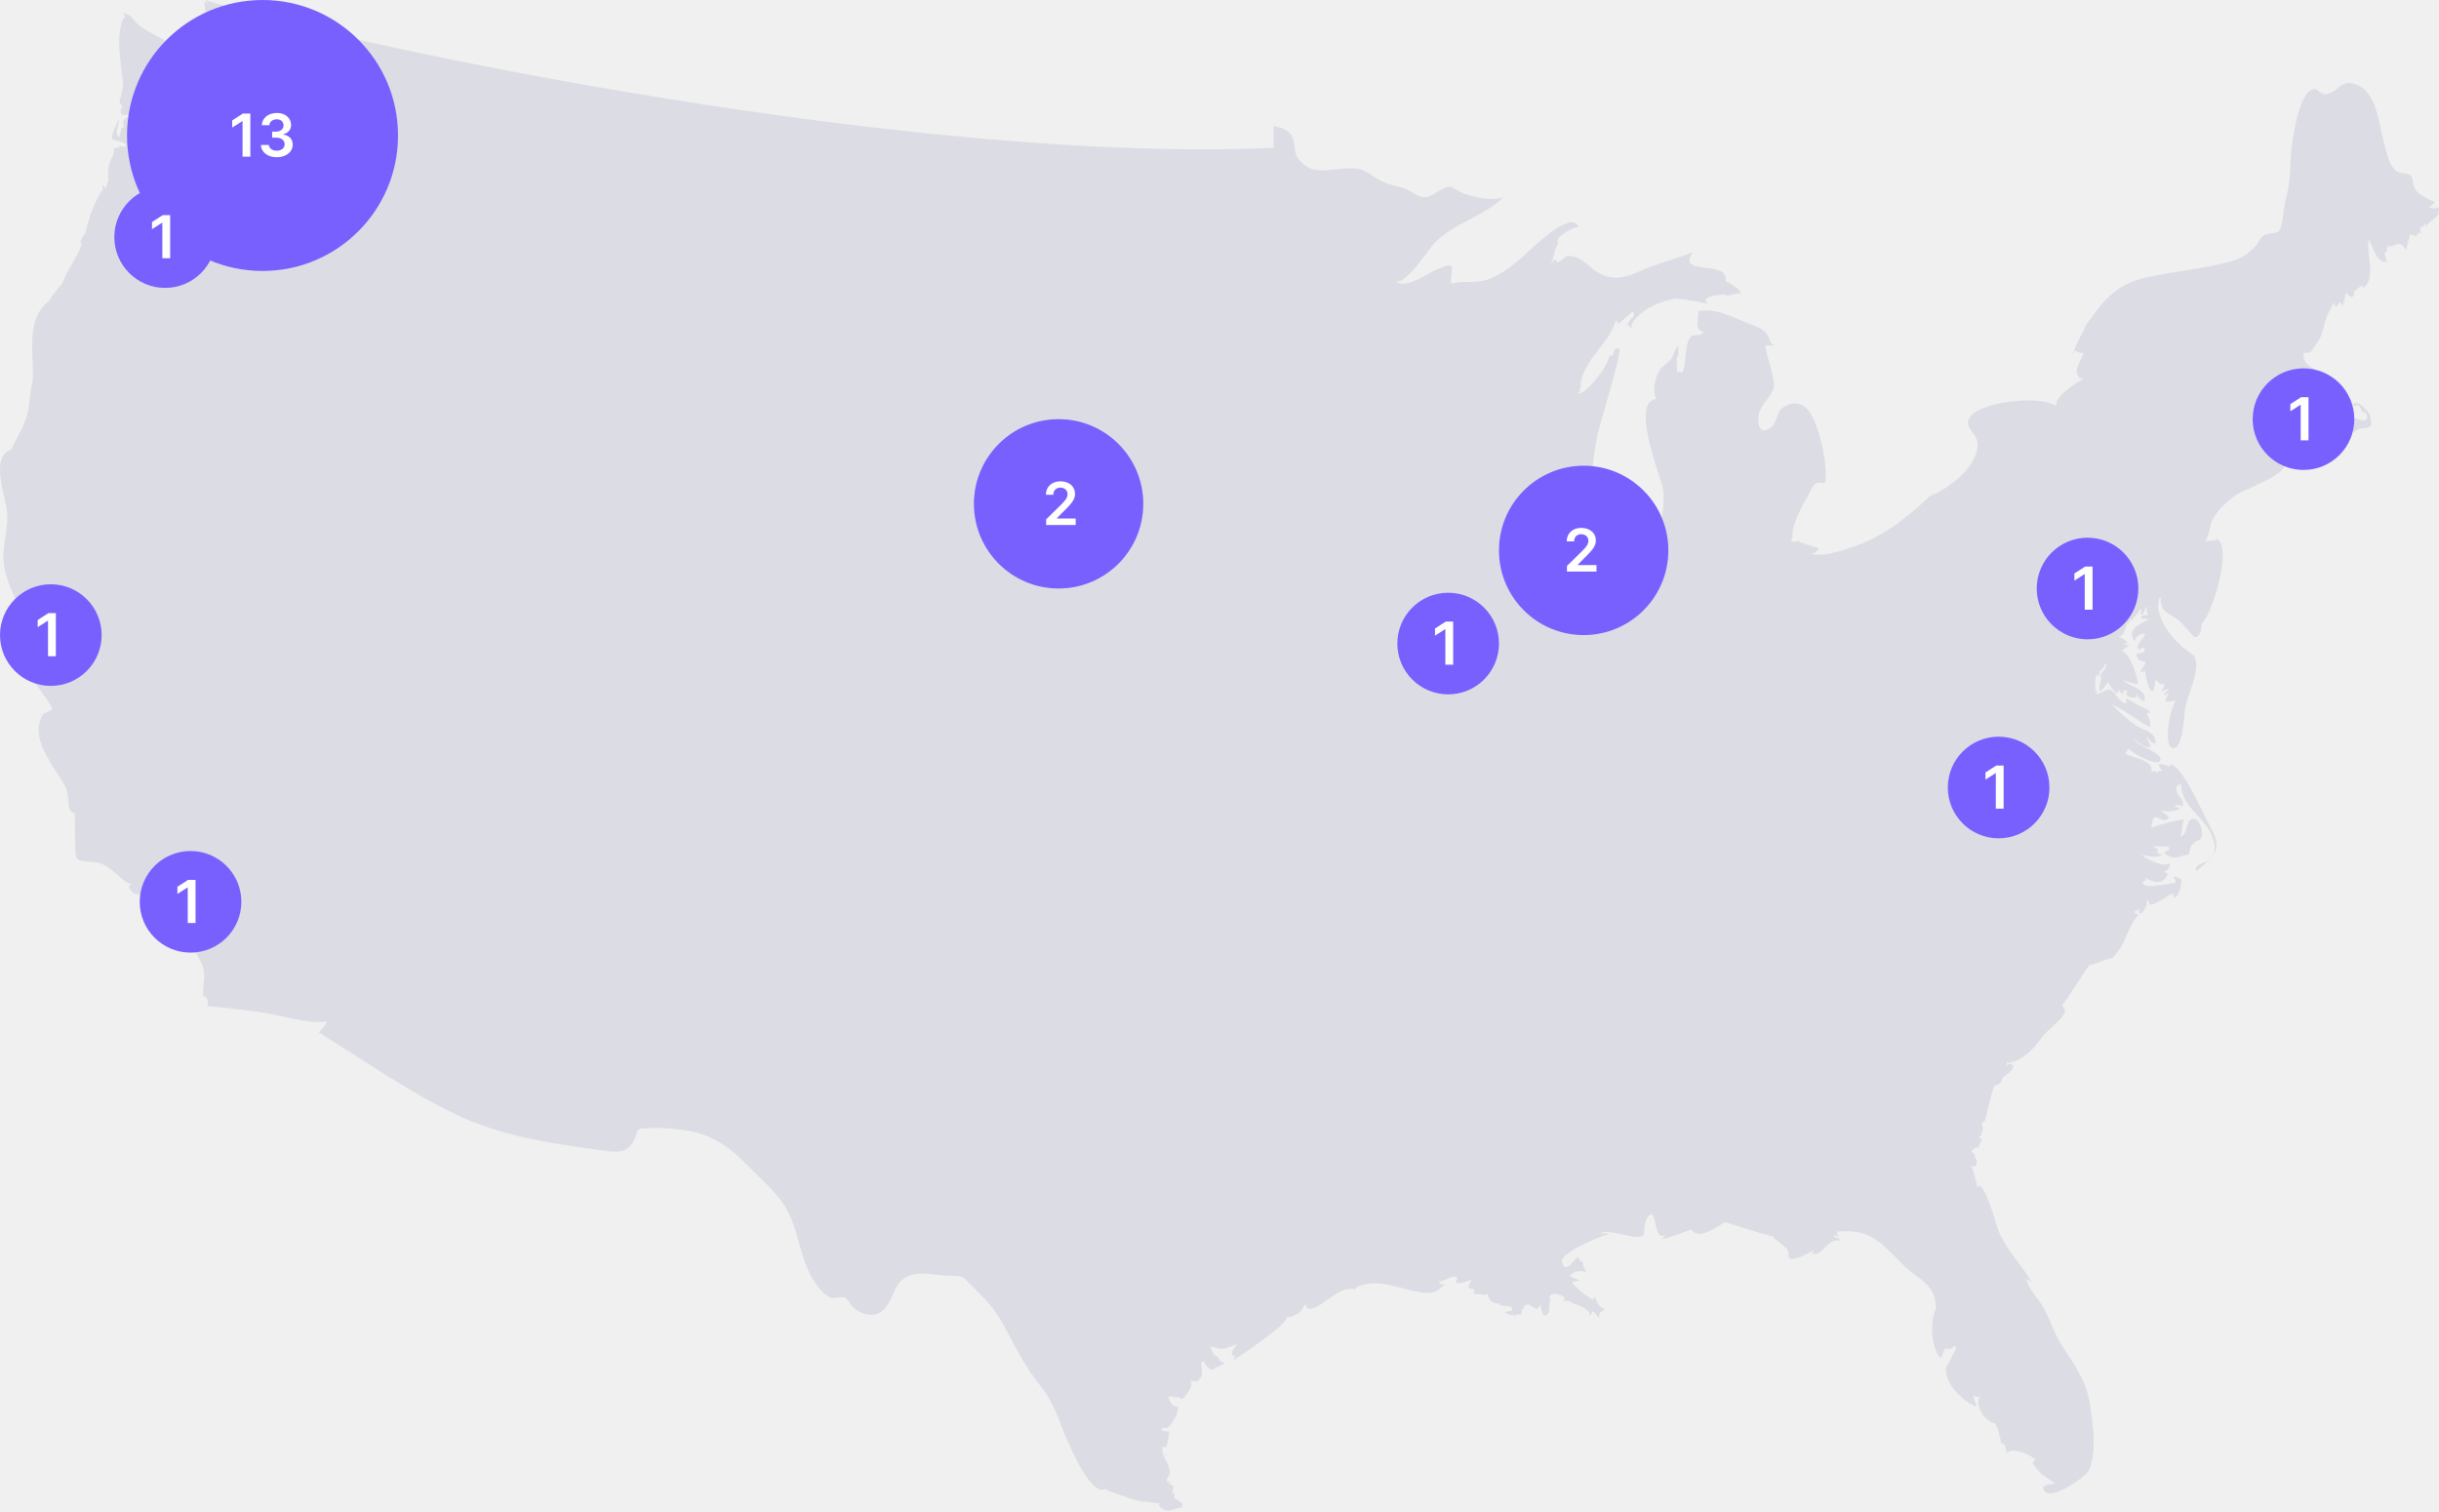
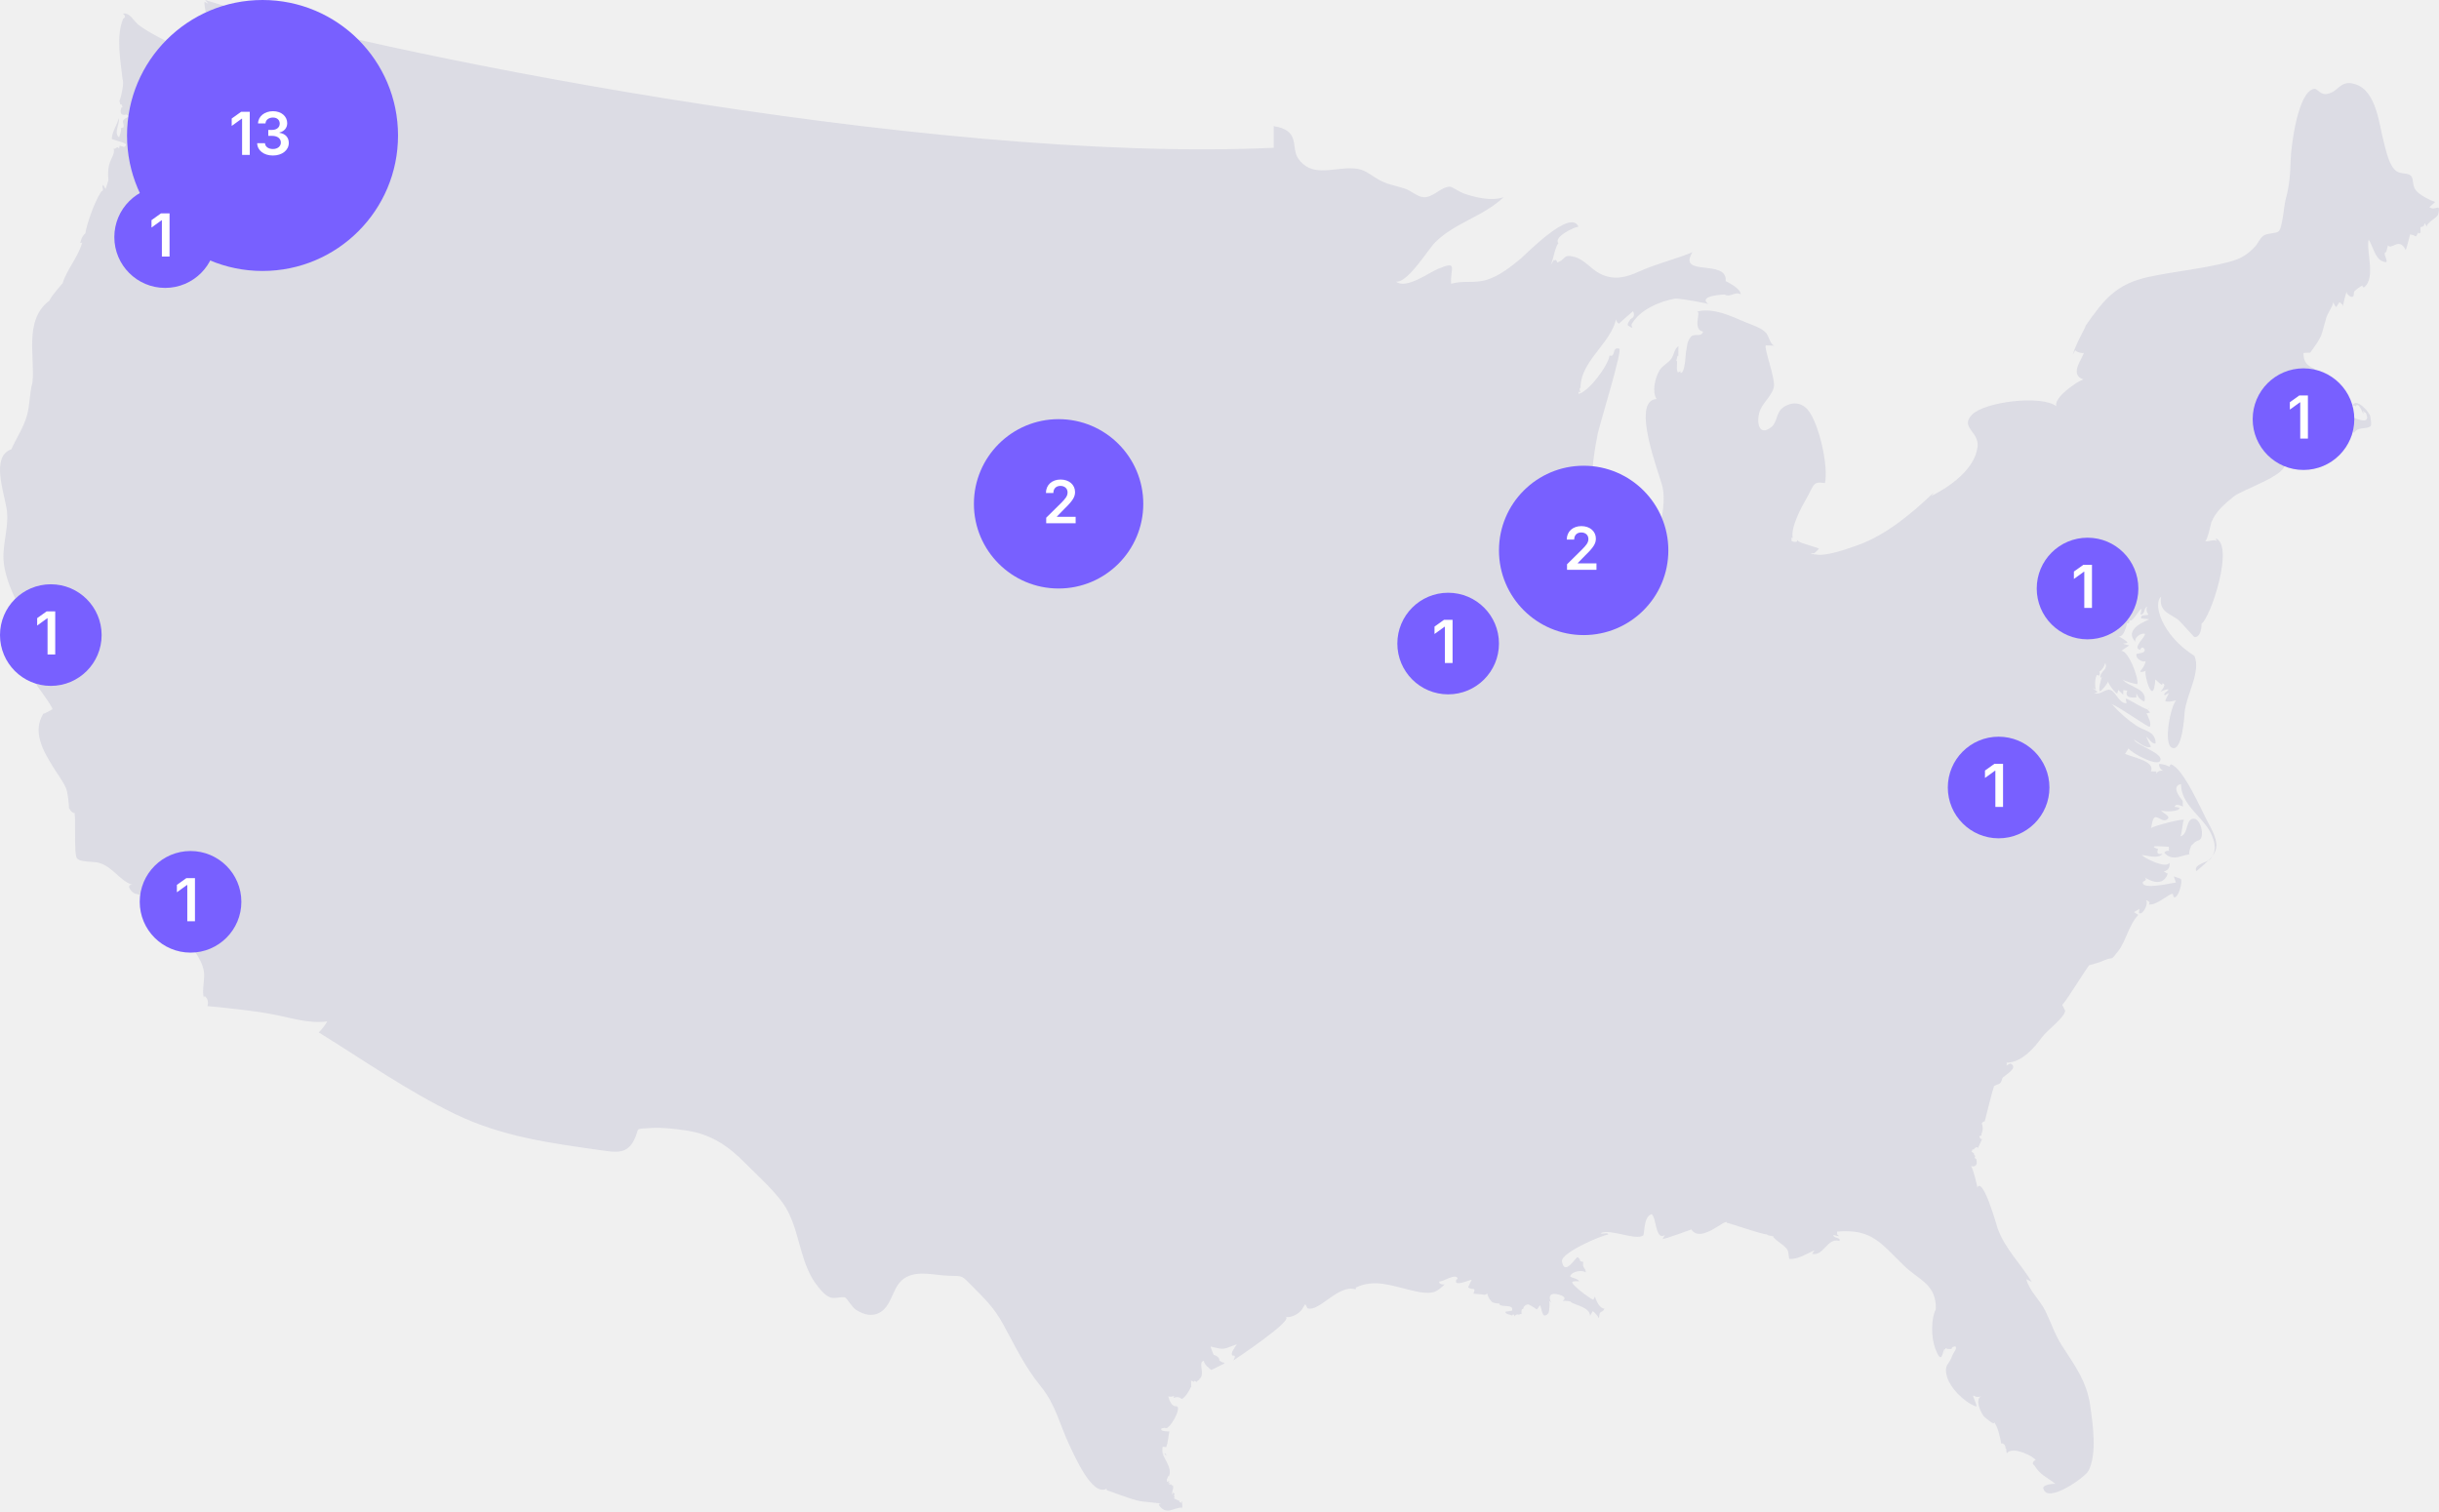
<svg xmlns="http://www.w3.org/2000/svg" width="576" height="357" viewBox="0 0 576 357" fill="none">
  <path d="M510.426 140.891L510.362 140.898C509.895 144.312 511.917 144.697 514.247 146.26C514.881 146.683 518.087 150.45 518.234 150.463C519.745 150.636 519.962 147.971 519.917 147.336C522.183 145.613 527.7 128.705 523.252 127.155C523.354 127.424 523.463 127.687 523.565 127.956C523.226 127.065 521.319 128.167 520.749 127.744C521.21 128.084 522.183 123.49 522.247 123.343C523.29 120.774 525.389 119.012 527.488 117.301C529.524 115.648 539.584 112.452 539.578 109.703C540.41 111.369 545.959 109.114 545.824 108.601C544.98 106.339 546.055 103.873 545.063 101.637C547.008 101.951 547.072 105.603 547.034 107.051C547.597 106.634 548.864 105.872 549.165 105.66C549.204 105.519 549.37 105.526 549.37 105.526C549.632 105.475 549.805 105.571 549.895 105.814C550.048 104.039 551.578 101.919 553.12 101.086C552.602 102.156 553.76 102.758 553.229 104.187C553.76 103.61 554.164 102.969 554.253 103.636C554.592 103.514 554.74 103.328 554.804 103.059L554.829 103.424C555.488 103.258 555.527 102.412 555.642 101.874C555.802 101.957 555.904 102.105 555.93 102.297C556.807 100.644 559.015 101.49 559.821 100.644C560.147 100.304 559.924 99.452 559.783 98.401C559.648 97.389 556.468 93.776 555.559 95.775C555.911 95.858 556.282 95.679 556.269 96.089C556.871 94.634 557.901 97.299 558.106 97.774C558.151 97.402 558.093 97.261 558.183 96.96C558.24 97.178 558.484 97.504 558.445 97.434C558.522 97.441 558.605 97.453 558.682 97.46C560.896 102.06 551.84 96.736 550.727 95.621L550.464 95.781C550.618 95.269 550.266 94.884 549.728 94.628C549.645 94.692 549.607 94.782 549.62 94.891C549.332 94.577 548.487 94.32 548.148 94.288C547.712 94.66 547.271 93.936 547.533 93.93C547.354 94.115 548.25 91.418 548.173 91.578C547.962 91.194 547.642 91.034 547.2 91.104C548.282 90.579 547.757 89.887 548.602 89.028C547.232 86.382 544 87.35 544 83.442V83.365L545.594 83.288C546.298 82.244 547.975 80.174 548.397 78.573C548.685 77.471 549.069 76.292 549.332 75.222C549.632 74.011 550.938 72.352 551.066 71.282C551.111 71.769 551.386 72.191 551.712 72.544C552.685 71.23 552.32 71.057 553.069 71.916L553.146 71.756C553.255 71.846 553.242 72.307 553.261 72.467C553.287 72.441 554.048 68.591 554.292 68.918C553.831 69.2 555.034 70.084 555.226 70.109C556.308 70.244 555.565 68.95 556.16 68.655C556.084 68.693 558.298 66.912 557.888 67.579C558.023 67.675 558.125 67.796 558.202 67.944C561.21 65.855 558.733 59.256 559.386 56.565C560.199 57.795 560.935 60.871 562.368 61.575C565.204 62.972 562.202 59.679 563.546 59.512C563.527 59.525 564 57.847 563.904 57.879C564.756 59.269 566.522 55.861 568.103 58.981C568.199 59.442 569.127 55.457 569.178 55.354C569.671 55.438 570.131 55.592 570.567 55.828C570.784 55.476 571.002 55.124 571.219 54.778C571.059 55.194 571.207 55.245 571.661 54.919C571.443 52.362 572.013 54.624 572.666 52.728C572.826 53.022 572.979 53.324 573.139 53.618C572.883 52.638 575.655 51.421 575.834 50.581C576.467 47.615 575.187 50.037 573.722 48.916C573.805 48.896 575.085 47.705 575.085 47.705C573.703 47.243 571.431 46.045 570.541 44.963C569.696 43.931 570.023 42.374 569.472 41.638C568.788 40.728 567.181 41.227 566.023 40.465C564.212 39.273 563.54 35.699 563.008 33.751C561.856 29.542 561.299 21.469 556.218 19.887C552.653 18.778 552.442 21.552 549.696 22.167C547.949 22.558 547.367 20.886 546.548 20.989C542.688 21.469 541.076 34.481 540.973 37.627C540.852 41.292 540.698 43.771 539.757 47.218C539.367 48.64 539.066 53.81 538.1 54.669C537.511 55.194 535.488 55.002 534.586 55.643C533.658 56.296 533.319 57.411 532.576 58.212C530.688 60.243 529.114 61.153 526.375 61.877C520.25 63.485 513.799 64.055 507.604 65.368C499.7 67.047 496.903 70.712 492.487 77.009C492.833 76.894 490.202 81.142 489.492 83.813C489.71 83.416 489.927 83.025 490.138 82.628C489.844 82.942 491.674 83.583 492.116 83.339C491.873 84.646 488.545 88.458 492.013 89.618C490.49 90.098 484.948 93.923 485.633 95.948C482.151 93.244 468.679 94.871 465.71 97.947C462.81 100.951 467.425 101.964 467.034 105.475C466.439 110.818 460.468 114.976 456.052 117.173C456.302 116.936 456.5 116.667 456.654 116.36C451.54 121.222 445.415 126.399 438.683 128.782C436.225 129.654 430.971 131.55 428.647 130.916L428.494 131.127L428.468 130.839C428.756 130.743 427.7 131.082 427.707 130.736C427.975 130.685 428.251 130.653 428.519 130.634C428.519 130.634 429.844 129.378 429.518 129.634C429.787 129.385 425.108 128.34 424.686 127.796L424.372 127.507C424.398 127.629 424.423 127.751 424.449 127.873C424.084 128.116 423.387 127.962 423.086 127.77C423.086 127.776 422.99 126.284 423.425 127.219C422.689 124.759 425.505 119.646 426.695 117.59C428.398 114.649 428.014 113.605 430.983 114.104C431.86 110.113 429.569 99.888 426.913 96.761C425.422 95.012 423.118 94.807 421.108 96.236C419.374 97.466 419.815 99.785 418.196 100.977C415.38 103.046 414.868 99.843 415.444 97.575C416.02 95.326 418.267 93.776 418.894 91.546C419.425 89.669 416.494 82.135 417.012 81.577C417.665 81.597 418.324 81.616 418.977 81.635C417.831 81.039 417.819 79.29 416.903 78.444C415.655 77.291 413.953 76.83 412.423 76.189C408.872 74.703 404.795 72.627 400.814 73.569C401.774 73.787 399.617 77.804 402.203 78.323C401.844 79.719 400.148 78.694 399.387 79.482C398.35 80.546 398.401 82.045 398.139 83.384C398.062 83.762 397.928 88.618 396.801 88.016C397.211 87.209 396.462 88.099 396.2 87.888C395.726 87.074 396.372 84.691 395.86 85.287C395.969 84.87 396.078 84.448 396.174 84.025L396.36 84.153C396.372 83.346 396.379 82.545 396.385 81.737C395.348 82.462 395.361 83.884 394.651 84.806C393.947 85.722 392.59 86.414 391.982 87.375C390.843 89.182 390.1 92.558 391.214 94.243C384.987 94.647 391.982 112.118 392.66 115.142C393.768 120.095 390.971 134.433 383.784 133.389C378.74 132.658 376.82 124.432 376.283 120.415C375.483 114.425 376.123 108.159 377.371 102.278C377.883 99.862 383.24 82.628 382.401 82.353C380.622 81.769 381.588 84.576 380.11 83.948C379.88 86.248 375.144 92.584 372.788 93.039C372.75 92.482 372.929 92.379 373.313 92.725C373.102 92.379 373.025 92.001 373.076 91.597C373.166 91.674 373.23 91.629 373.262 91.783C373.108 84.646 381.87 80.552 381.87 73.447C381.704 74.543 381.23 75.67 382.312 76.471C382.619 76.119 385.678 73.492 385.672 73.486C386.158 74.613 385.729 75.03 385.038 75.395C384.827 75.869 384.2 76.433 384.488 76.894C384.648 76.971 385.179 77.374 385.486 77.419C385.435 77.24 385.211 76.779 385.384 76.497C387.304 73.146 391.95 71.16 395.624 70.532C396.36 70.404 403.707 71.666 403.547 71.897C400.699 69.802 407.143 69.552 407.329 69.558C408.577 70.372 409.78 68.713 411.105 69.533C411.016 67.995 407.937 66.656 407.534 66.38C408.001 61.05 396.04 65.522 399.688 59.577C395.502 61.294 391.201 62.274 387.054 64.144C383.931 65.56 381.147 66.259 377.896 64.657C375.816 63.632 374.196 61.338 371.905 60.698C368.949 59.871 369.896 61.358 367.713 61.992C367.79 61.934 367.528 61.076 367.086 61.518L366.926 61.415C366.664 61.947 366.344 62.44 365.953 62.889C366.734 62.312 367.086 58.539 368.027 57.45C366.837 55.957 371.841 53.586 372.776 53.535C370.843 49.153 360.353 60.121 358.901 61.294C356.597 63.151 354.062 65.163 351.201 66.06C348.117 67.028 345.627 66.169 342.702 67.015C342.44 63.382 344.501 61.473 339.579 63.517C337.358 64.439 332.066 68.399 329.71 66.515C332.456 66.855 337.243 58.929 338.945 57.225C343.592 52.593 350.35 51.12 355.086 46.577C352.213 47.57 348.475 46.648 345.704 45.706C344.904 45.43 342.805 44.078 342.433 44.091C340.149 44.168 338.433 46.763 336.136 46.564C334.677 46.443 333.23 45.02 331.771 44.546C329.077 43.662 327.464 43.617 325.058 42.112C322.638 40.606 321.826 39.709 318.67 39.748C314.286 39.799 309.557 41.785 306.555 37.396C304.808 34.763 307.202 30.791 300.802 29.791C300.802 31.496 300.802 33.2 300.802 34.91C217.602 38.729 84.483 11.551 48.47 0C48.611 0.288 49.027 0.57 49.174 0.859C49.187 0.916 48.381 0.429 48.361 0.429C48.009 0.474 48.88 4.273 48.873 4.228C50.211 2.601 51.625 7.035 49.277 6.304C49.405 6.81 48.637 6.657 47.811 6.964C47.894 7.451 48.016 7.932 48.169 8.406C48.342 8.117 48.637 13.358 49.149 13.666C48.809 13.326 50.665 14.768 50.256 15.005L50.23 15.107C47.325 16.151 47.619 19.054 47.657 21.046C47.517 20.623 47.35 20.207 47.209 19.784C46.269 20.944 46.275 22.622 45.91 23.987C44.861 23.987 44.509 22.808 44.509 22.808C45.302 22.097 45.641 20.502 45.584 19.496L44.982 19.573C46.051 17.619 46.275 15.979 45.725 15.908C44.931 15.806 45.328 11.519 45.328 11.519C45.021 11.609 43.273 12.045 43.248 12.057C43.248 12.057 43.414 11.026 42.07 10.405C42.147 10.334 40.553 11.007 39.497 9.854C39.657 9.886 34.864 7.579 32.669 5.837C31.613 4.997 30.685 2.909 29.027 3.21C29.597 3.697 29.738 4.03 29.104 4.395C27.325 8.572 28.496 14.543 28.944 18.689C29.392 19.528 28.605 22.923 28.208 23.865L28.342 24.339L28.393 24.647H28.681L28.944 25.256L28.784 25.358C28.72 25.018 27.702 27.658 29.859 27.043C30.397 27.286 30.595 27.626 30.019 27.748C30.019 27.748 29.296 28.042 29.072 28.478C28.893 28.856 29.494 29.772 29.046 30.189L28.809 30.112L28.547 30.368C28.745 30.817 28.259 31.899 28.125 32.45C26.774 31.387 28.349 29.26 28.048 27.927C27.632 29.593 26.448 31.073 26.397 32.841C26.435 32.86 29.002 33.661 28.79 33.591C30.672 34.18 29.187 34.609 29.354 34.731C28.995 34.629 28.643 34.526 28.285 34.417C28.157 34.488 28.201 34.885 28.201 34.885L27.913 35.045L27.965 34.885C27.587 34.462 27.209 35.461 26.838 35.039C27.331 37.146 25.174 37.422 25.584 42.381C25.622 42.836 25.117 43.899 24.95 44.655C24.752 44.444 24.547 43.88 24.349 43.669C23.894 44.136 24.765 45.052 23.952 45.174C22.096 48.006 20.329 53.541 20.169 55.098C19.523 55.617 19.088 56.597 18.934 57.405C19.094 57.373 19.248 57.315 19.408 57.283C18.442 60.8 15.811 63.549 14.736 67.021C15.523 66.034 12.106 69.847 11.638 71.032C5.546 75.593 8.355 84.473 7.651 90.419C6.947 92.93 7.082 95.582 6.378 98.1C5.578 100.945 3.894 103.431 2.691 106.109C3.114 105.577 2.474 106.461 2.563 106.16C-2.09 107.96 0.88 115.898 1.558 120.159C2.218 124.31 0.598 128.142 0.835 132.274C1.142 137.624 5.258 144.844 5.238 143.806C3.856 145.248 7.67 149.265 8.208 150.847C9.002 153.179 7.773 155.537 7.722 157.875C7.664 160.438 8.291 161.386 9.821 163.443C10.179 163.923 12.829 167.607 12.323 167.556C12.323 167.562 10.416 168.658 10.25 168.556C7.626 172.701 10.109 177.198 12.349 180.85C13.398 182.567 14.666 184.201 15.536 186.02C15.997 186.981 16.31 190.089 16.31 191.018L16.413 190.992C16.541 191.46 17.066 191.87 17.462 192.094C17.469 192.017 17.482 191.934 17.488 191.857C18.038 191.742 17.354 201.589 18.16 202.704C18.883 203.709 22.141 203.434 23.35 203.786C26.691 204.741 28.317 208.085 31.241 208.963C29.411 208.937 31.382 211.161 32.118 211.116C32.118 211.116 36.182 211.987 37.712 213.749C38.864 215.069 38.185 217.587 39.779 218.656C40.208 218.554 41.68 218.65 41.641 218.266C42.288 219.207 43.35 220.796 43.741 220.918C45.091 223.948 47.459 225.941 48.125 229.292C48.483 231.105 47.619 234.161 48.144 235.525L48.355 235.263C49.078 235.916 49.289 236.704 48.976 237.633C53.987 238.127 59.024 238.607 63.984 239.491C68.342 240.266 72.803 241.868 77.289 241.247C76.732 242.201 76.06 243.066 75.286 243.854C85.916 250.415 96.175 257.661 107.452 263.113C118.652 268.527 130.076 270.007 142.255 271.724C145.468 272.179 148.098 272.569 149.73 269.302C151.202 266.355 149.577 266.682 153.43 266.432C156.265 266.246 159.606 266.617 162.402 267.066C167.964 267.95 172.028 270.686 175.919 274.652C179.119 277.919 183.804 281.923 185.935 285.857C189.013 291.527 188.969 298.767 193.218 303.937C194.005 304.891 194.889 305.987 196.092 306.442C197.103 306.826 198.933 306.154 199.586 306.455C200.015 306.653 201.327 308.864 202.14 309.363C203.97 310.497 205.999 311.125 207.983 309.882C210.889 308.063 210.703 303.476 213.961 301.682C216.988 300.01 220.943 301.265 224.143 301.323C227.535 301.381 227.074 301.252 229.602 303.777C232.412 306.583 234.78 308.928 236.751 312.49C239.669 317.775 241.909 322.67 245.749 327.386C249.397 331.864 250.197 336.381 252.604 341.423C253.788 343.896 257.947 353.525 261.314 351.622L261.391 351.962C263.451 352.68 266.395 353.839 268.533 354.397C270.191 354.832 274.389 354.941 274.184 355.242C274.274 355.21 273.723 355.178 273.807 355.146C273.851 355.255 273.704 355.543 273.672 355.479L273.595 355.377C275.573 358.164 277.039 355.979 279.208 356.088L279.195 356.242L279.279 356.19L279.163 356.216C279.311 355.697 279.112 355.165 279.183 354.64C278.85 354.743 278.76 354.845 279.023 354.717C279.272 355.242 278.389 354.64 278.389 354.64L278.491 354.8C278.479 354.659 278.523 354.55 278.651 354.486C278.587 354.621 277.307 353.942 277.179 353.884C277.301 353.57 277.378 353.878 277.467 353.91C277.365 353.634 277.275 353.352 277.205 353.07L277.339 353.122L277.365 352.724C277.199 352.737 277.128 352.654 277.128 352.487C277.064 352.321 276.898 352.955 276.891 353.038C276.565 352.334 277.378 351.43 276.917 350.7C276.827 350.834 276.744 350.963 276.655 351.097C276.821 350.636 276.635 350.469 276.13 350.674C275.983 350.687 276.277 350.322 276.341 350.251L276.053 350.328L276.104 350.142C276.002 350.277 275.88 350.322 275.739 350.245C275.963 350.021 276.085 350.277 276.136 349.848C276.136 349.848 275.547 349.963 275.509 349.982C275.72 349.777 275.381 348.893 275.746 349.271L275.848 349.085C275.759 349.143 275.669 349.143 275.586 349.085L275.797 348.983C275.784 348.432 275.919 348.534 275.983 348.829C277 346.99 275.048 344.825 274.511 343.178C274.632 343.294 276.226 344.325 275.035 343.153C275.08 343.255 275.125 343.364 275.17 343.467C274.255 343.761 274.536 342.031 274.568 341.705C274.85 341.737 275.125 341.775 275.407 341.807C275.88 340.692 275.867 339.257 276.168 338.079C275.899 338.117 273.807 338.136 274.306 337.367C273.781 337.495 275.279 337.124 275.17 337.265C276.066 338.04 279.413 332.139 277.743 332.139C277.743 332.139 277.474 332.139 277.64 332.139C276.725 332.139 276.149 330.807 275.906 329.801C277 330.147 277.551 329.282 277.141 330.185C277.986 329.801 278.735 330.038 279.016 330.435C279.899 330.198 281.045 328.18 281.237 327.578C281.211 327.674 281.243 327.725 281.339 327.732C281.333 327.136 281.295 325.803 281.237 326.098C281.499 326.143 281.736 326.245 281.947 326.412C281.947 325.867 282.479 326.354 282.549 326.45C282.709 326.079 283.669 325.701 283.157 325.803C284.84 324.611 282.735 321.728 284.309 321.415C284.303 322.203 285.768 323.401 286.069 323.567C286.069 323.567 288.066 322.625 289.192 322.017C289.083 321.825 288.93 321.716 288.744 321.805C288.744 321.805 287.631 321.254 287.983 321.152C287.88 320.543 287.221 320.191 286.671 319.999C286.741 320.357 285.89 318.314 285.909 318.051C289.403 318.865 288.623 318.711 292.13 317.5C291.88 317.801 290.44 319.691 291.055 320.152C291.675 320.152 291.867 320.268 291.266 321.331C291.336 321.293 306.126 311.49 303.522 311.004C304.802 311.42 306.786 310.292 307.483 309.274C308.328 308.044 308.078 307.544 308.77 309.005C311.611 309.946 316.002 303.258 320.162 304.539L320.213 304.116C324.443 301.996 328.686 303.681 332.936 304.674C334.606 305.064 336.238 305.5 337.979 305.308C339.425 305.148 340.36 304.071 341.205 303.354C340.904 303.45 339.579 303.309 339.944 302.643C340.641 302.886 343.893 300.516 344.257 302.04C343.745 302.258 343.835 302.681 343.905 302.931C344.635 303.469 346.817 302.354 347.553 302.271C347.272 302.861 346.997 303.444 346.715 304.033C347.547 304.866 348.757 303.77 347.95 305.558C350.273 305.724 350.389 305.795 350.389 305.795C350.638 305.949 351.131 305.609 351.336 305.507C351.061 305.487 351.809 307.32 352.597 307.634C353.486 307.992 354.267 307.73 354.107 308.05C354.421 308.851 357.672 307.915 357.07 309.575C356.577 309.652 356.091 309.729 355.598 309.805C355.169 310.337 357.115 310.619 357.16 310.734C357.013 310.459 357.736 310.235 357.627 310.939C357.985 310.446 358.376 310.318 358.792 310.549C358.753 310.401 359.009 310.324 359.349 310.363C359.323 309.729 359.201 309.203 359.745 309.133C359.72 308.704 360.181 308.165 360.744 308.12C360.693 307.813 362.51 308.909 362.92 309.274C363.041 309.229 363.784 308.217 363.617 308.242C364.174 308.62 364.014 311.984 365.653 310.19C365.921 309.895 366.152 307.025 365.659 307.121C365.915 307.32 366.177 307.518 366.433 307.71C366.331 307.736 365.384 305.942 366.645 305.667C367.253 305.321 370.753 306.288 369.019 307.236C369.921 307.224 371.195 307.352 370.939 307.525C372.251 308.364 375.4 308.748 375.515 310.766C375.726 310.401 375.937 310.036 376.148 309.671C376.756 310.132 377.249 310.696 377.614 311.369C377.78 309.043 378.331 310.421 378.907 309.088C377.723 309.037 376.968 307.198 376.654 306.23C376.635 306.218 376.36 306.967 376.251 306.993C375.067 306.455 370.99 303.283 371.329 302.88C371.041 302.579 372.686 302.559 372.968 302.655C372.424 301.803 371.176 301.957 370.792 301.419C371.342 300.125 373.896 299.945 374.459 300.535C374.683 299.939 373.716 299.081 373.979 299.138C373.691 298.888 373.972 298.382 373.864 297.998C373.313 298.062 372.916 297.639 373.179 297.53C372.993 297.325 372.808 297.114 372.622 296.909C372.027 296.986 369.499 301.534 368.884 297.934C368.552 295.96 377.902 291.873 379.796 291.591C379.803 290.918 378.28 291.636 378.011 291.251C380.353 290.143 386.504 293.141 388.116 291.751C388.449 290.367 388.276 287.35 390.036 286.786C391.195 287.375 390.913 293.174 393.185 291.7C393 292.02 392.814 292.341 392.635 292.661C393.787 292.475 399.432 290.387 399.432 290.387C401.71 293.878 407.886 287.382 407.815 288.836C407.822 288.65 416.564 291.732 417.249 291.533C417.652 292.033 419.246 291.892 418.772 292.148C419.572 293.225 421.582 294.141 422.177 295.288C422.395 295.704 422.459 297.28 422.574 297.357C424.692 297.466 426.651 296.121 428.507 295.301C428.321 295.582 428.142 295.864 427.956 296.14C430.727 296.755 431.495 292.257 434.388 293.09C434.868 292.232 432.865 292.514 432.993 291.668C434.311 292.091 434.619 292.078 433.915 291.617C433.799 291.527 433.876 290.97 433.863 290.88C442.023 290.201 444.084 293.519 449.62 298.908C453.262 302.45 457.313 303.264 457.172 309.248C455.969 311.503 456.116 315.982 456.961 318.301C458.772 323.279 458.721 318.448 459.316 318.653C459.482 318.711 459.162 319.704 459.118 319.691C459.265 319.044 459.457 318.403 459.694 317.782C458.906 317.936 459.201 318.801 460.903 318.596C460.846 318.115 461.786 317.872 461.876 318.096C462.138 318.749 461.262 319.55 461.063 320.152C460.302 322.427 459.175 322.177 459.687 324.708C460.282 327.648 463.886 331.217 466.676 332.204C467.086 332.024 465.825 329.923 466.017 329.577C466.612 330 467.252 330.064 467.937 329.756C466.254 330.48 467.822 333.735 468.577 334.593C468.615 334.638 471.482 337.169 470.849 335.746C471.918 337.194 472.289 339.315 472.634 341.026C472.66 340.763 473.71 340.974 473.633 342.128C473.825 342.07 473.978 342.736 473.761 342.442C473.812 342.723 473.863 342.999 473.921 343.281C475.329 341.359 480.481 344.146 480.743 344.857C480.103 345.1 479.982 345.555 480.167 346.01L480.295 345.908C481.927 348.547 483.143 348.656 485.39 350.456C485.102 350.431 482.343 350.597 482.561 351.552C483.438 355.326 492.397 348.912 493.185 347.452C495.322 343.486 494.228 336.253 493.633 332.011C492.826 326.271 489.991 322.529 486.951 317.814C485.236 315.155 484.353 312.259 482.945 309.46C481.684 306.961 479.265 304.891 478.535 302.143C479.002 302.316 479.438 302.54 479.847 302.822C477.223 298.453 473.511 294.999 471.764 290.111C471.572 289.566 468.327 277.893 466.958 280.456C467.034 280.309 465.895 275.645 465.434 275.42C466.753 275.779 467.022 274.863 466.734 273.755C466.465 273.793 466.177 273.21 466.535 273.056C466.196 272.774 466.017 272.441 466.273 272.557C466.068 272.326 465.831 272.134 465.562 271.98C465.626 271.929 465.684 271.877 465.748 271.82C465.646 271.531 465.658 271.519 466.151 271.487C466.362 271.025 466.9 270.769 467.137 271.141C467.45 270.442 467.764 269.75 468.084 269.052C467.636 269.161 467.028 268.053 467.982 268.251C467.758 267.559 468.558 267.284 468.11 265.522C467.854 265.721 468.122 264.804 468.711 264.894C468.865 264.17 470.804 256.61 470.919 256.54C472.09 255.828 472.334 256.405 472.865 254.778C472.858 254.637 473.14 254.297 473.306 254.278C473.569 253.894 476.73 252.215 474.862 251.216C474.734 251.145 473.761 251.658 473.793 251.76C474.298 250.729 473.287 251.011 473.966 250.998C477.486 250.908 480.353 247.57 482.247 244.982C483.482 243.29 487.252 240.625 487.713 238.863C487.789 238.562 486.964 237.39 487.028 237.332C487.066 237.294 487.118 237.242 487.169 237.185C488.378 235.801 492.698 228.741 493.389 227.978C494.541 227.69 495.815 227.306 496.89 226.838C499.335 225.768 498.177 227.274 500.167 224.736C502.183 222.167 502.631 218.624 504.98 216.087C504.641 215.869 504.295 215.652 503.956 215.427C504.385 215.184 504.813 214.934 505.242 214.691C505.21 215.017 505.172 215.338 505.14 215.664C506.074 216.247 507.514 213.332 506.791 212.615C507.162 212.698 507.457 212.89 507.687 213.191C507.501 213.307 507.591 213.48 507.476 213.64C509.364 213.883 512.327 210.956 513.146 211.116C513.204 211.366 513.261 211.615 513.319 211.872C514.324 212.544 515.585 208.252 515.002 207.547C515.277 207.727 513.581 206.996 513.37 206.996C513.537 207.483 513.697 207.97 513.863 208.457C513.031 208.482 505.537 210.379 506.068 208.258C506.932 207.944 507.015 207.56 506.324 207.092C506.324 207.086 510.548 210.276 511.943 206.368C511.629 206.195 511.322 206.022 511.009 205.849C512.065 205.548 512.513 204.856 512.34 203.786C511.521 205.253 506.618 202.755 505.793 201.967C507.111 202.005 509.697 202.979 510.714 201.64C509.607 201.903 509.255 201.538 509.658 200.538C506.407 199.417 511.924 200.038 512.173 200.006C512.301 200.307 512.122 200.621 512.257 200.967C511.789 200.878 511.405 201.019 511.111 201.377C512.973 203.511 514.906 202.101 517.089 201.762C516.724 201.557 517.569 199.468 517.511 199.718C517.511 199.718 518.253 198.988 518.247 199.007C518.177 198.981 519.111 198.469 518.983 198.558C520.916 198.315 519.847 193.657 518.317 193.401C516.065 193.029 516.935 197.123 514.945 197.533C515.386 196.399 515.444 193.785 515.809 193.67C515.469 193.254 508.954 195.009 508.013 195.56C508.327 193.741 508.545 192.773 509.428 193.055C509.965 193.228 510.849 193.99 511.514 193.683C513.197 192.901 510.669 192.049 510.298 191.351C510.945 191.87 515.137 191.69 514.657 190.749C514.298 190.684 513.94 190.627 513.581 190.563C513.805 189.627 515.092 190.351 515.533 190.492C515.508 190.044 515.489 189.595 515.463 189.153C515.911 189.55 512.161 185.783 515.073 185.194C515.073 190.191 520.257 192.824 522.196 196.944C523.169 199.02 523.572 201.108 521.94 202.966C521.345 203.645 517.869 204.19 518.701 205.772C523.386 201.691 525.082 200.756 521.543 194.439C520.103 191.87 515.655 181.35 512.673 180.523C512.244 180.863 512.308 181.164 512.852 181.42C512.391 180.933 510.516 180.306 509.85 180.485C509.889 181.196 510.221 181.715 510.855 182.055C510.177 181.92 509.633 182.131 509.229 182.682C509.191 182.484 509.204 182.381 509.281 182.208C508.833 182.202 508.391 182.189 507.943 182.183C509.153 179.716 503.111 178.774 501.869 178.031C502.145 177.602 502.42 177.173 502.689 176.743C503.098 177.724 509.249 181.01 510.087 179.78C511.335 177.941 504.397 176.058 503.969 174.661C504.833 175.193 506.849 176.974 507.975 176.372C507.975 176.372 506.887 174.226 506.919 174.021C507.412 174.379 508.282 175.834 509.082 175.59C509.069 172.662 506.401 172.669 504.519 171.387C502.388 169.933 500.826 168.594 498.727 166.307C501.133 167.332 507.457 171.977 507.693 171.637C508.186 170.945 507.233 169.081 506.932 168.491C507.22 168.421 507.508 168.351 507.796 168.28C507.565 168.037 507.329 167.793 507.098 167.556C507.277 167.537 507.437 167.479 507.585 167.377C507.457 168.376 502.58 164.859 502.004 165.051C502.074 165.397 502.151 165.737 502.221 166.083C500.487 166.294 499.661 163.321 498.401 162.962C497.133 162.597 496.097 164.263 494.586 163.693C494.874 163.654 495.143 163.565 495.399 163.43C495.009 163.135 494.612 162.834 494.221 162.54C494.484 162.655 494.746 162.77 495.009 162.879C494.529 162.04 494.868 158.567 495.61 159.625C495.866 159.567 496.007 158.888 495.77 158.702C496.493 158.151 496.961 157.44 497.178 156.575C497.921 158.279 495.834 158.51 496.045 160.124C496.276 159.906 496.199 159.977 496.429 159.759C496.237 160.111 495.373 163.315 495.994 163.27C496.314 163.18 497.639 161.553 497.869 160.97C497.812 161.482 499.815 164.071 500.026 163.776C500.103 163.501 500.186 163.232 500.263 162.956C500.647 163.334 501.025 163.712 501.409 164.09C501.421 163.725 501.434 163.366 501.441 163.001C501.754 163.039 502.074 163.084 502.388 163.123C501.85 164.378 502.567 164.917 504.519 164.731C504.525 164.398 504.532 164.064 504.538 163.731C504.877 164.673 505.505 165.333 506.426 165.705C507.258 162.559 502.605 162.258 501.268 160.483C501.517 160.816 504.717 161.726 504.762 161.579C505.172 160.304 502.644 153.551 500.948 153.737C501.575 153.307 502.196 152.885 502.823 152.455C502.33 152.314 501.844 152.173 501.351 152.032C501.697 151.975 502.042 151.911 502.388 151.853C502.465 151.232 500.001 150.354 499.725 149.688C501.249 151.956 502.433 147.247 502.273 147.163C502.58 147.497 502.989 146.958 502.887 146.363C503.399 147.497 505.217 143.774 505.767 143.819C505.677 144.248 505.588 144.678 505.505 145.113C506.65 145.235 506.215 143.563 507.06 143.287C506.81 143.954 506.913 144.562 507.361 145.12C507.156 145.549 505.313 144.927 505.697 146.061C506.317 146.125 506.938 146.196 507.553 146.26C507.597 146.446 500.973 148.47 504.506 151.763C503.553 150.873 505.697 149.316 506.535 149.713C506.842 150.348 503.431 153.038 505.396 153.474C505.78 152.769 506.157 152.756 506.522 153.436C506.535 154.397 505.108 154.243 504.57 154.435C504.218 155.55 506.01 156.53 506.708 156.171C506.452 157.696 505.377 158.305 505.473 158.708C505.953 158.696 506.189 158.715 506.785 158.375C506.119 158.644 508.525 167.55 508.999 160.547C509.114 160.316 510.861 162.552 510.631 161.399C511.93 161.508 510.33 163.18 510.209 163.469C510.311 163.232 511.937 162.687 512.135 162.828C512.167 163.11 510.695 163.84 511.226 164.237C511.565 164.052 511.898 163.866 512.237 163.68C512.263 163.693 511.297 165.378 511.367 165.57C512.007 165.916 513.268 165.551 513.933 165.416C512.628 166.698 510.849 175.622 512.903 176.596C515.38 177.775 515.853 169.087 515.943 168.139C516.289 164.257 519.853 158.593 518.234 154.909C510.324 149.899 508.372 142.41 510.426 140.891Z" fill="#DCDCE4" />
  <circle cx="62" cy="32" r="32" fill="#7860FF" />
  <circle cx="39" cy="56" r="12" fill="#7860FF" />
  <circle cx="12" cy="150" r="12" fill="#7860FF" />
  <circle cx="342" cy="152" r="12" fill="#7860FF" />
  <circle cx="472" cy="186" r="12" fill="#7860FF" />
  <circle cx="493" cy="139" r="12" fill="#7860FF" />
  <circle cx="544" cy="99" r="12" fill="#7860FF" />
  <circle cx="45" cy="213" r="12" fill="#7860FF" />
  <circle cx="250" cy="119" r="20" fill="#7860FF" />
  <circle cx="374" cy="130" r="20" fill="#7860FF" />
-   <path d="M59.123 26.818H57.368L54.838 28.444V30.134L57.219 28.613H57.279V37H59.123V26.818ZM65.363 37.139C67.54 37.139 69.126 35.891 69.121 34.171C69.126 32.898 68.331 31.984 66.904 31.78V31.7C68.007 31.462 68.748 30.641 68.743 29.498C68.748 27.947 67.426 26.679 65.392 26.679C63.414 26.679 61.883 27.857 61.843 29.562H63.618C63.648 28.707 64.443 28.175 65.382 28.175C66.332 28.175 66.963 28.752 66.959 29.607C66.963 30.497 66.228 31.089 65.174 31.089H64.274V32.511H65.174C66.461 32.511 67.227 33.157 67.222 34.077C67.227 34.977 66.447 35.593 65.358 35.593C64.334 35.593 63.543 35.061 63.498 34.231H61.629C61.679 35.951 63.215 37.139 65.363 37.139Z" fill="white" />
-   <path d="M40.183 50.818H38.428L35.897 52.444V54.134L38.279 52.613H38.338V61H40.183V50.818Z" fill="white" />
-   <path d="M247.057 124H254.037V122.459H249.603V122.389L251.358 120.604C253.336 118.705 253.883 117.781 253.883 116.632C253.883 114.927 252.496 113.679 250.448 113.679C248.429 113.679 246.998 114.932 246.998 116.866H248.752C248.752 115.827 249.409 115.175 250.423 115.175C251.392 115.175 252.113 115.767 252.113 116.727C252.113 117.577 251.596 118.183 250.592 119.202L247.057 122.668V124Z" fill="white" />
-   <path d="M343.183 146.818H341.428L338.897 148.444V150.134L341.279 148.613H341.338V157H343.183V146.818Z" fill="white" />
-   <path d="M473.183 180.818H471.428L468.897 182.444V184.134L471.279 182.613H471.338V191H473.183V180.818Z" fill="white" />
-   <path d="M494.183 133.818H492.428L489.897 135.444V137.134L492.279 135.613H492.338V144H494.183V133.818Z" fill="white" />
-   <path d="M545.183 93.818H543.428L540.897 95.444V97.134L543.279 95.613H543.338V104H545.183V93.818Z" fill="white" />
-   <path d="M370.057 135H377.037V133.459H372.603V133.389L374.358 131.604C376.336 129.705 376.883 128.781 376.883 127.632C376.883 125.927 375.496 124.679 373.448 124.679C371.429 124.679 369.998 125.932 369.998 127.866H371.752C371.752 126.827 372.409 126.175 373.423 126.175C374.392 126.175 375.113 126.767 375.113 127.727C375.113 128.577 374.596 129.183 373.592 130.202L370.057 133.668V135Z" fill="white" />
-   <path d="M13.183 144.818H11.428L8.897 146.444V148.134L11.279 146.613H11.338V155H13.183V144.818Z" fill="white" />
-   <path d="M46.183 207.818H44.428L41.897 209.444V211.134L44.279 209.613H44.338V218H46.183V207.818Z" fill="white" />
+   <text fill="white" xml:space="preserve" style="white-space: pre" font-family="Inter" font-size="14" font-weight="600" letter-spacing="0em">
+     <tspan x="54.077" y="36.591">13</tspan>
+   </text>
+   <text fill="white" xml:space="preserve" style="white-space: pre" font-family="Inter" font-size="14" font-weight="600" letter-spacing="0em">
+     <tspan x="35.137" y="60.591">1</tspan>
+   </text>
+   <text fill="white" xml:space="preserve" style="white-space: pre" font-family="Inter" font-size="14" font-weight="600" letter-spacing="0em">
+     <tspan x="246.152" y="123.591">2</tspan>
+   </text>
+   <text fill="white" xml:space="preserve" style="white-space: pre" font-family="Inter" font-size="14" font-weight="600" letter-spacing="0em">
+     <tspan x="338.137" y="156.591">1</tspan>
+   </text>
+   <text fill="white" xml:space="preserve" style="white-space: pre" font-family="Inter" font-size="14" font-weight="600" letter-spacing="0em">
+     <tspan x="468.137" y="190.591">1</tspan>
+   </text>
+   <text fill="white" xml:space="preserve" style="white-space: pre" font-family="Inter" font-size="14" font-weight="600" letter-spacing="0em">
+     <tspan x="489.137" y="143.591">1</tspan>
+   </text>
+   <text fill="white" xml:space="preserve" style="white-space: pre" font-family="Inter" font-size="14" font-weight="600" letter-spacing="0em">
+     <tspan x="540.137" y="103.591">1</tspan>
+   </text>
+   <text fill="white" xml:space="preserve" style="white-space: pre" font-family="Inter" font-size="14" font-weight="600" letter-spacing="0em">
+     <tspan x="369.152" y="134.591">2</tspan>
+   </text>
+   <text fill="white" xml:space="preserve" style="white-space: pre" font-family="Inter" font-size="14" font-weight="600" letter-spacing="0em">
+     <tspan x="8.137" y="154.591">1</tspan>
+   </text>
+   <text fill="white" xml:space="preserve" style="white-space: pre" font-family="Inter" font-size="14" font-weight="600" letter-spacing="0em">
+     <tspan x="41.137" y="217.591">1</tspan>
+   </text>
</svg>
